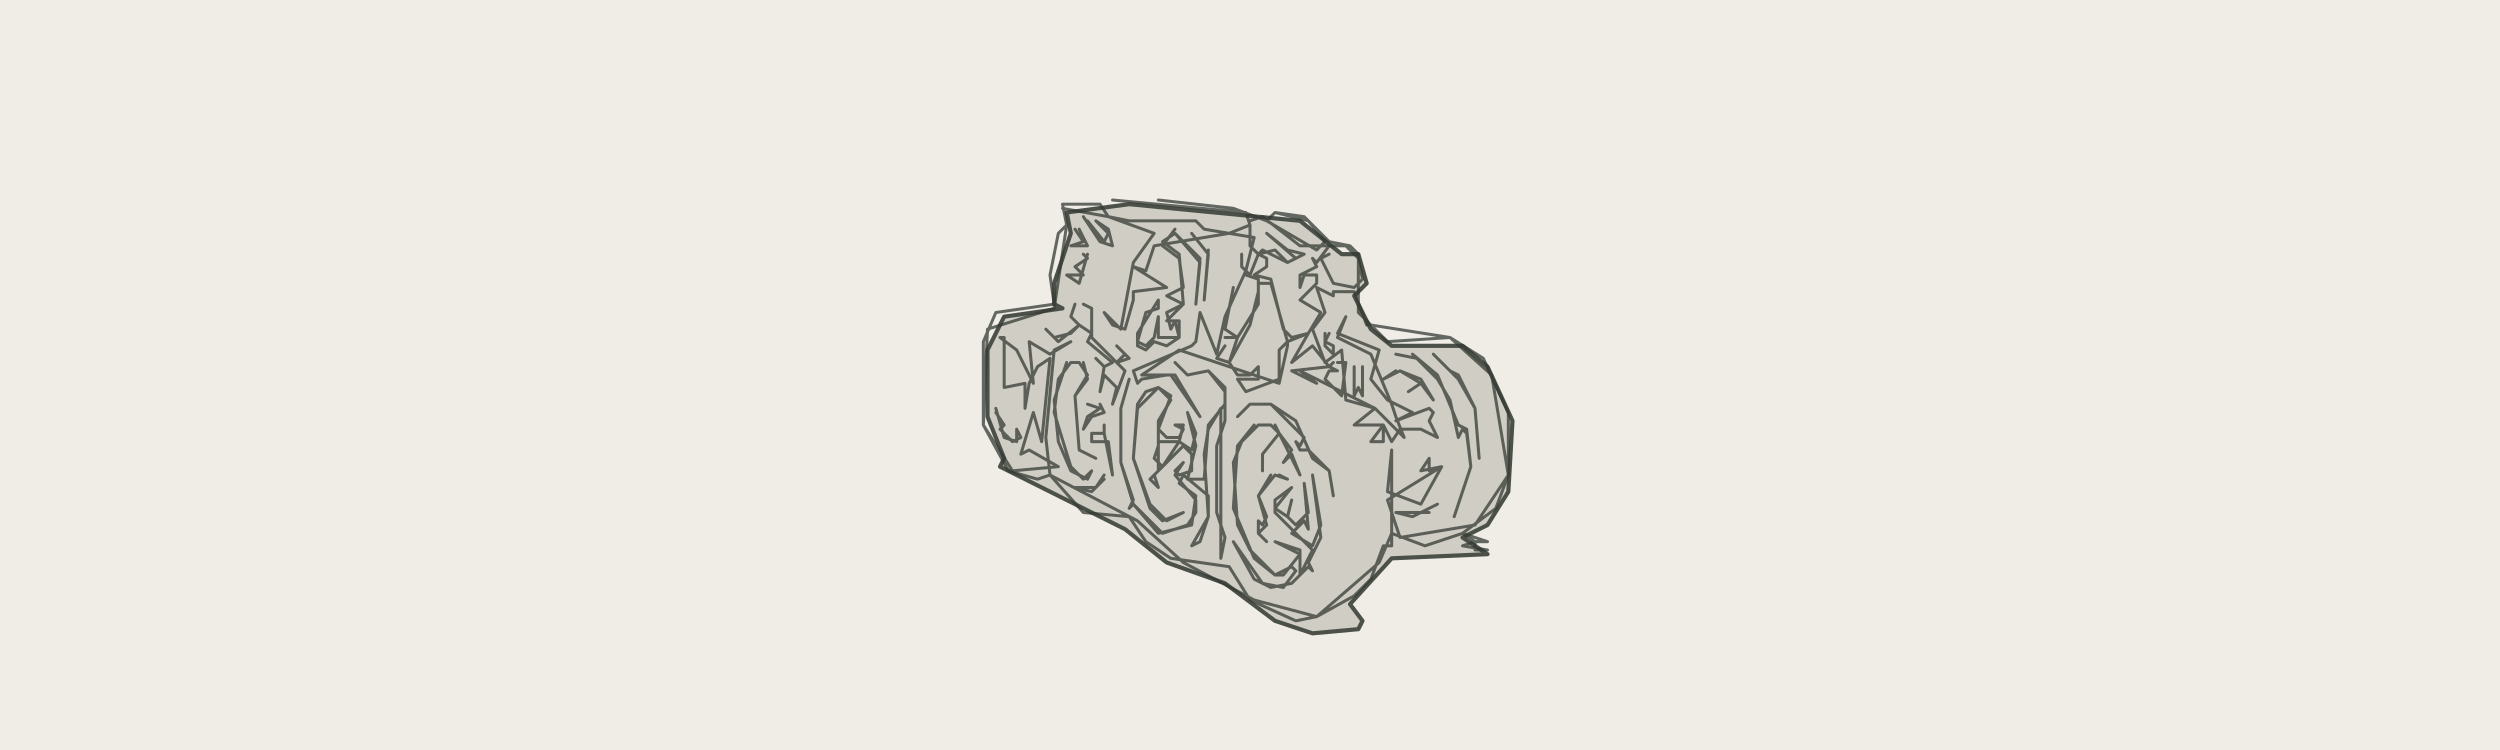
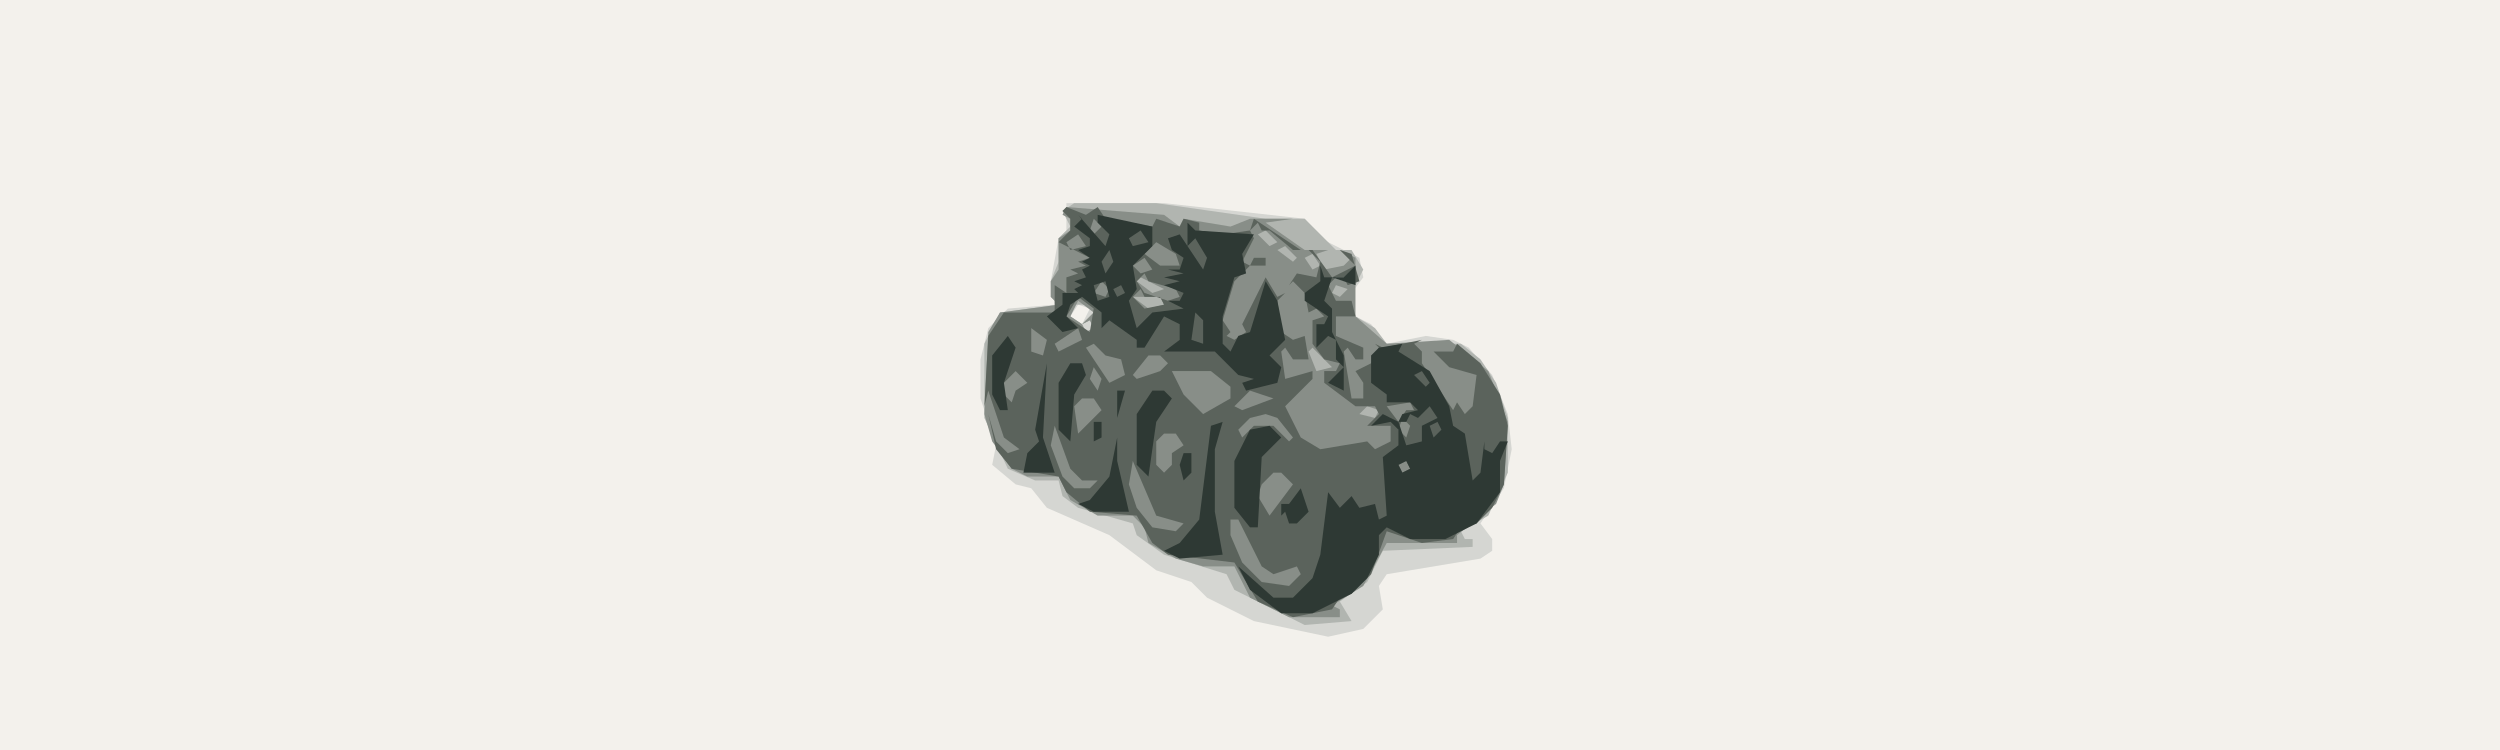
- <svg xmlns="http://www.w3.org/2000/svg" viewBox="0 0 1200 360" role="img" aria-label="SEA Game MOB-C illustration">
-   <rect width="1200" height="360" fill="#f0ede6" />
-   <g>
-     <polygon points="512,102 514,112 506,136 506,146 510,148 482,152 474,168 474,200 482,220 480,224 540,254 560,270 588,280 612,298 630,304 652,302 654,298 648,290 668,268 714,266 702,258 714,252 724,236 726,202 714,176 702,166 668,166 658,158 650,142 656,136 652,122 644,122 624,106 542,98" fill="#777869" fill-opacity=".27" stroke="#4b5149" stroke-width="2" stroke-linejoin="round" />
-   </g>
-   <path d="M510,100 L532,104 L554,112 L544,126 L538,158 L530,150 L534,156 L540,158 L544,144 L544,140 L560,138 L544,128 L550,130 L554,118 L590,112 L602,114 L598,130 L588,152 L584,170 L576,150 L574,164 L572,166 L544,178 L546,184 L548,182 L560,180 L562,180 L576,200 L564,180 L548,180 L566,168 L590,176 L614,184 L618,166 L618,164 L628,160 L620,174 L630,166 L638,176 L620,178 L632,184 L624,178 L636,184 L660,196 L650,204 L664,204 L658,212 L664,212 L664,204 L668,212 L672,206 L682,206 L690,210 L686,202 L688,198 L686,196 L670,202 L678,198 L666,192 L658,182 L662,168 L652,164 L642,160 L646,152 L642,162 L658,170 L668,194 L670,200 L674,210 L660,196 L646,192 L644,168 L636,174 L630,158 L636,150 L632,138 L640,142 L640,140 L650,140 L656,156 L658,156 L696,162 L716,180 L724,228 L708,252 L672,258 L666,240 L692,224 L686,226 L686,220 L682,226 L692,224 L682,242 L666,236 L668,216 L668,256 L662,270 L632,296 L602,288 L568,270 L546,250 L504,228 L502,210 L506,168 L514,164 L504,170 L494,164 L496,184 L488,168 L480,162 L482,162 L482,186 L482,186 L492,184 L492,196 L492,196 L494,184 L498,176 L504,172 L500,212 L496,198 L490,218 L494,216 L494,216 L508,224 L486,226 L472,204 L474,158 L506,148 L512,108 M564,174 L570,180 L580,178 L588,188 L588,194 L580,204 L578,230 L570,230 L574,214 L570,198 L574,208 L572,216 L566,212 L568,204 L564,204 L568,206 L566,210 L560,210 L556,206 L562,190 L556,186 L550,188 L546,194 L544,220 L552,244 L558,250 L568,246 L560,250 L552,242 L544,220 L546,196 L556,186 L562,192 L556,202 L556,226 L552,230 L556,234 L554,228 L568,214 L572,218 L572,226 L566,228 L564,226 L568,222 L564,228 L574,240 L574,246 L570,252 L558,256 L544,242 L538,222 L538,196 L542,182 L538,196 L538,222 L544,240 L542,244 L544,242 L556,256 L572,252 L574,238 L566,232 L568,228 L580,238 L580,248 L572,262 L576,260 L580,248 L578,218 L580,206 L586,196 L586,268 L588,258 L584,246 L584,214 L588,202 L588,186 L580,178 L570,180 L566,176 M534,96 L598,102 L600,108 L590,112 L578,110 L574,106 L542,106 L532,104 L528,98 L510,98 L512,108 L508,112 L504,132 L506,146 L478,150 L472,164 L472,204 L484,226 L498,230 L504,228 L520,246 L542,248 L550,260 L562,268 L590,272 L600,288 L622,298 L632,296 L650,286 L658,278 L664,262 L668,262 L668,256 L684,262 L702,256 L708,260 L702,262 L714,264 L708,264 L708,260 L714,260 L702,256 L718,244 L724,228 L724,198 L712,172 L696,162 L666,164 L652,150 L652,122 L648,118 L638,116 L626,104 L612,102 L608,106 L592,100 L556,96 M602,204 L594,214 L592,244 L602,268 L612,276 L620,272 L622,274 L616,282 L606,280 L592,260 L602,278 L610,282 L620,280 L628,272 L630,274 L628,270 L634,258 L630,228 L634,252 L630,262 L620,256 L626,250 L628,254 L626,232 L628,246 L622,252 L618,248 L620,240 L618,248 L612,244 L620,234 L612,240 L612,246 L630,264 L624,276 L624,264 L612,260 L624,266 L616,276 L612,276 L600,264 L594,252 L592,222 L596,212 L604,204 L610,204 L614,208 L606,218 L606,226 L606,218 L614,208 L620,216 L616,222 L620,218 L624,228 L612,204 M564,110 L558,118 L566,124 L568,138 L560,142 L568,146 L560,150 L562,158 L564,154 L566,162 L556,162 L556,152 L554,162 L550,166 L546,164 L550,150 L556,148 L556,144 L546,160 L546,166 L550,168 L554,164 L560,166 L566,162 L566,154 L560,154 L568,146 L566,122 L558,116 L564,112 L576,126 L574,146 L576,124 L564,112 M600,106 L606,104 L624,118 L638,118 L632,126 L630,124 L632,128 L624,132 L624,138 L626,132 L632,132 L632,136 L624,144 L634,150 L628,160 L620,162 L616,158 L610,134 L602,132 L608,128 L608,124 L604,122 L606,120 L618,126 L626,122 L618,120 L608,112 L622,124 L618,126 L612,120 L604,122 L600,118 L600,108 M512,174 L506,192 L508,212 L514,226 L522,230 L524,226 L520,230 L514,224 L506,198 L508,182 L514,174 L518,174 L522,180 L516,190 L518,216 L526,220 L518,216 L516,190 L522,182 L520,174 M516,146 L514,152 L518,156 L514,160 L506,162 L502,158 L508,164 L518,156 L524,160 L522,164 L534,174 L530,176 L526,172 L530,176 L528,188 L530,180 L536,186 L534,194 L540,178 L536,174 L542,172 L536,166 L540,170 L536,174 L524,162 L524,148 L520,146 M670,170 L680,172 L690,182 L696,192 L700,210 L702,206 L704,208 L706,224 L698,248 L706,224 L704,206 L700,204 L690,180 L678,170 M604,136 L610,136 L618,164 L614,168 L614,182 L598,188 L594,182 L604,182 L604,176 L600,180 L594,180 L590,174 L600,156 L604,140 M600,194 L594,200 L600,194 L610,194 L626,210 L624,214 L622,212 L624,216 L628,216 L638,226 L640,238 L638,226 L630,220 L622,202 L610,194 M688,170 L700,182 L708,196 L710,220 L708,196 L700,180 L696,178 M610,228 L604,238 L608,248 L606,252 L604,250 L604,256 L608,260 L604,256 L608,252 L604,238 L612,228 L618,230 L614,228 M670,178 L664,182 L672,178 L682,184 L676,188 L682,184 L688,192 L682,182 L672,178 M598,132 L604,134 L604,146 L594,162 L588,158 L592,138 M612,102 L628,106 L636,116 L632,120 L608,106 M530,204 L530,208 L524,208 L524,212 L532,212 L534,228 L530,208 M520,104 L528,116 L534,118 L532,110 L526,106 L532,112 L530,116 L522,106 M638,118 L646,118 L652,124 L654,134 L650,138 L640,136 L634,124 L638,122 M572,112 L580,122 L578,144 L580,120 M478,196 L482,210 L488,212 L488,206 L490,210 L486,212 L480,206 L482,204 L478,198 M642,174 L646,174 L644,190 L636,182 L638,178 L642,178 L638,176 L640,174 M520,122 L522,124 L516,128 L520,132 L512,132 L518,136 L522,122 M690,242 L678,248 L670,246 L686,246 M650,176 L650,190 L652,186 L654,190 L654,176 M556,212 L566,212 L558,224 L554,220 L556,214 M522,194 L528,196 L522,200 L520,206 L524,200 L530,198 L528,194 M530,228 L526,234 L516,234 L524,236 L530,230 M588,162 L594,162 L590,174 L584,172 L588,166 M516,110 L520,116 L514,118 L522,118 L518,110 M600,118 L604,122 L600,132 L596,128 L596,122 M636,160 L636,166 L640,170 L640,166 L636,164 L638,160" fill="none" stroke="#343b35" stroke-opacity=".75" stroke-width="1.45" stroke-linecap="round" stroke-linejoin="round" />
+ <svg xmlns="http://www.w3.org/2000/svg" viewBox="0 0 640 192" role="img" aria-label="MOB-C detailed vector artwork">
+   <rect width="640" height="192" fill="#f3f1ec" />
+   <path fill="#d5d6d2" fill-rule="evenodd" d="M253,84 251,92 251,102 255,114 254,119 260,124 264,125 268,130 284,137 296,146 305,149 309,153 321,159 340,163 349,161 354,156 353,150 355,147 379,143 382,141 382,138 379,134 385,125 387,115 386,106 382,96 376,89 372,87 365,86 355,88 351,83 347,81 346,75 349,71 348,66 338,61 334,56 298,52 273,52 273,59 271,61 269,72 270,78 258,79ZM276,78 279,79 277,83 274,81Z" />
+   <path fill="#b1b5b0" fill-rule="evenodd" d="M272,54 274,58 271,61 271,67 269,72 269,76 271,78 256,80 252,88 252,107 258,120 265,123 271,123 272,127 276,130 290,134 291,137 298,142 314,147 316,151 334,160 346,159 343,154 350,149 354,141 377,140 377,138 375,138 374,136 381,132 386,121 386,107 383,98 379,92 374,88 355,88 352,84 347,81 346,75 349,69 346,64 342,64 334,56 324,56 296,52 275,52ZM277,83 279,82 280,84 278,85ZM274,81 275,78 278,78 280,80 277,83Z" />
+   <path fill="#888e88" fill-rule="evenodd" d="M253,85 252,106 254,113 259,120 263,122 271,122 274,128 281,132 290,132 293,135 294,139 301,143 308,145 316,145 320,153 330,158 343,158 343,156 341,155 349,150 355,139 373,139 373,137 383,129 385,124 386,108 381,95 371,87 355,88 347,81 347,66 343,64 346,66 344,68 339,69 337,65 340,64 334,64 324,57 331,56 320,56 315,58 303,56 302,58 298,55 273,53 272,55 274,56 274,59 271,61 271,69 269,72 269,76 271,78 256,80ZM348,106 350,104 353,105 352,107ZM335,90 336,89 341,94 337,95ZM277,83 279,82 280,84 278,85ZM276,77 280,80 277,83 274,81ZM290,76 297,76 298,78 294,79ZM341,75 342,73 345,74 343,76ZM291,72 292,71 298,74 295,75ZM334,66 336,65 338,68 336,69ZM327,64 329,63 332,66 331,67ZM322,60 324,59 327,62 325,63Z" />
+   <path fill="#5b635c" fill-rule="evenodd" d="M253,86 252,104 253,100 257,112 261,115 258,116 255,113 253,106 255,115 259,120 271,122 273,126 279,131 291,132 295,139 299,142 316,144 322,154 331,158 341,156 343,153 346,152 351,147 355,136 364,139 372,138 374,135 378,134 382,130 385,124 386,109 384,101 379,93 373,88 372,90 367,90 371,94 378,96 377,104 375,106 373,103 372,105 364,93 364,90 362,88 364,87 354,89 352,88 353,89 351,93 347,95 349,98 349,102 346,102 344,90 345,89 347,92 349,92 349,89 342,86 342,81 347,81 346,77 342,77 340,73 342,71 344,71 345,73 348,72 346,65 343,64 347,68 341,71 336,64 333,64 321,56 320,59 313,60 307,59 307,57 303,56 302,58 296,56 295,58 283,56 281,53 278,55 273,53 272,54 274,56 274,59 271,62 279,66 276,67 278,68 274,69 276,70 273,71 273,75 270,73 270,80 257,80ZM315,133 317,133 323,145 326,147 332,145 333,147 330,150 323,149 318,144 315,137ZM328,121 331,124 325,132 322,127 323,124 326,121ZM358,119 360,118 361,120 359,121ZM290,118 296,132 303,134 301,136 295,135 291,130 289,124ZM301,111 303,114 300,116 300,119 298,121 296,119 296,113 298,111ZM270,109 274,120 277,123 281,123 279,125 275,125 272,122 269,114ZM359,107 361,109 360,112 358,110ZM317,110 320,107 324,106 327,107 331,112 330,113 326,109 321,109 318,112ZM355,104 361,103 362,105 360,105 358,108ZM280,102 282,105 276,111 275,104 277,102ZM316,104 320,100 326,102 318,105ZM260,95 263,98 260,100 259,103 257,101 257,98ZM300,95 310,95 315,99 315,102 308,106 303,101ZM280,94 282,97 281,100 279,97ZM299,93 297,95 291,97 290,96 294,91 297,91ZM278,89 280,88 283,91 287,92 288,96 284,98ZM276,84 277,87 271,90 270,88ZM264,84 268,87 267,91 264,90ZM276,76 280,79 279,85 273,81ZM290,76 292,74 293,76 297,76 298,78 293,79ZM282,72 284,74 283,76 280,75ZM291,72 293,70 294,72 301,74 302,76 299,77 293,75ZM290,68 293,66 295,69 292,70ZM293,65 296,62 301,65 302,68 297,68ZM273,62 276,60 278,63 274,64ZM322,57 323,59 325,59 331,64 335,64 338,67 337,71 332,70 330,73 331,72 334,75 335,80 337,79 339,81 336,82 336,88 339,92 343,93 342,95 339,95 339,98 347,104 352,104 353,106 350,109 356,109 356,113 352,115 350,113 338,115 333,112 329,104 336,97 336,95 329,97 328,90 329,89 331,92 335,92 334,86 331,87 328,85 327,77 329,75 327,76 324,71 318,83 319,85 316,87 314,86 315,85 313,82 316,72 320,68 324,68 324,66 321,66 320,68 318,67 321,61 320,59ZM279,59 280,56 282,58 280,60Z" />
+   <path fill="#2e3934" fill-rule="evenodd" d="M333,125 330,129 328,129 328,132 329,131 330,134 332,134 335,131ZM305,116 303,116 302,119 303,123 305,121ZM325,109 320,110 316,118 316,130 320,135 322,135 323,117 328,112ZM313,108 310,109 307,133 302,139 298,141 302,143 313,142 311,131 311,115ZM282,108 280,108 280,113 282,112ZM298,100 295,100 291,106 291,119 294,122 296,108 300,102ZM288,100 286,100 286,112 284,122 279,128 276,129 280,131 289,131 286,118 286,107ZM277,93 274,93 271,98 271,110 274,113 275,101 278,96ZM268,93 265,110 266,113 263,116 262,121 270,121 267,112ZM359,88 353,89 351,91 351,98 355,101 355,103 361,103 363,105 359,106 358,108 354,106 351,109 356,108 358,110 358,114 354,117 355,132 353,133 352,129 348,130 346,127 343,130 340,126 338,142 336,148 331,153 326,153 317,145 320,151 328,157 336,157 346,152 350,148 353,142 353,137 355,135 361,138 370,138 378,134 384,126 384,118 386,113 384,113 382,116 380,115 380,113 379,121 377,123 375,111 372,109 371,104 366,95 358,90ZM358,119 360,118 361,120 359,121ZM366,109 368,108 369,110 367,112ZM366,104 368,107 364,109 364,113 360,114 358,108 360,108 361,106 363,107ZM362,96 364,95 366,98 365,99ZM258,86 254,91 254,101 256,105 258,105 257,98 260,89ZM338,68 338,72 334,75 334,77 340,81 339,83 337,83 337,89 340,86 342,87 342,92 344,94 340,98 344,100 344,91 341,85 341,79 339,77 341,71 347,73 347,68 344,71 339,71ZM276,55 277,56 275,58 279,61 279,63 276,64 279,66 277,67 279,68 277,69 278,71 275,72 277,73 275,74 276,75 272,75 272,78 268,81 272,85 276,84 273,81 274,78 277,76 282,80 282,84 284,82 291,87 291,89 293,89 298,81 302,83 302,87 298,90 311,90 317,96 321,97 318,98 319,100 327,98 328,94 325,91 329,87 327,77 324,72 320,85 317,86 315,90 313,88 313,81 316,71 319,70 318,65 321,60 306,59 304,57 304,63 302,60 299,61 300,64 303,66 302,69 299,69 303,70 298,71 302,72 298,73 303,75 302,77 299,77 303,79 295,80 291,84 289,77 291,74 290,68 295,63 295,58 281,55 281,57 284,60 283,63ZM306,80 308,82 308,88 305,87ZM285,74 287,73 288,75 286,76ZM280,73 283,72 284,76 281,77ZM284,64 285,67 283,70 282,67ZM306,61 309,66 308,69 304,63ZM289,61 292,59 294,62 290,63Z" />
</svg>
